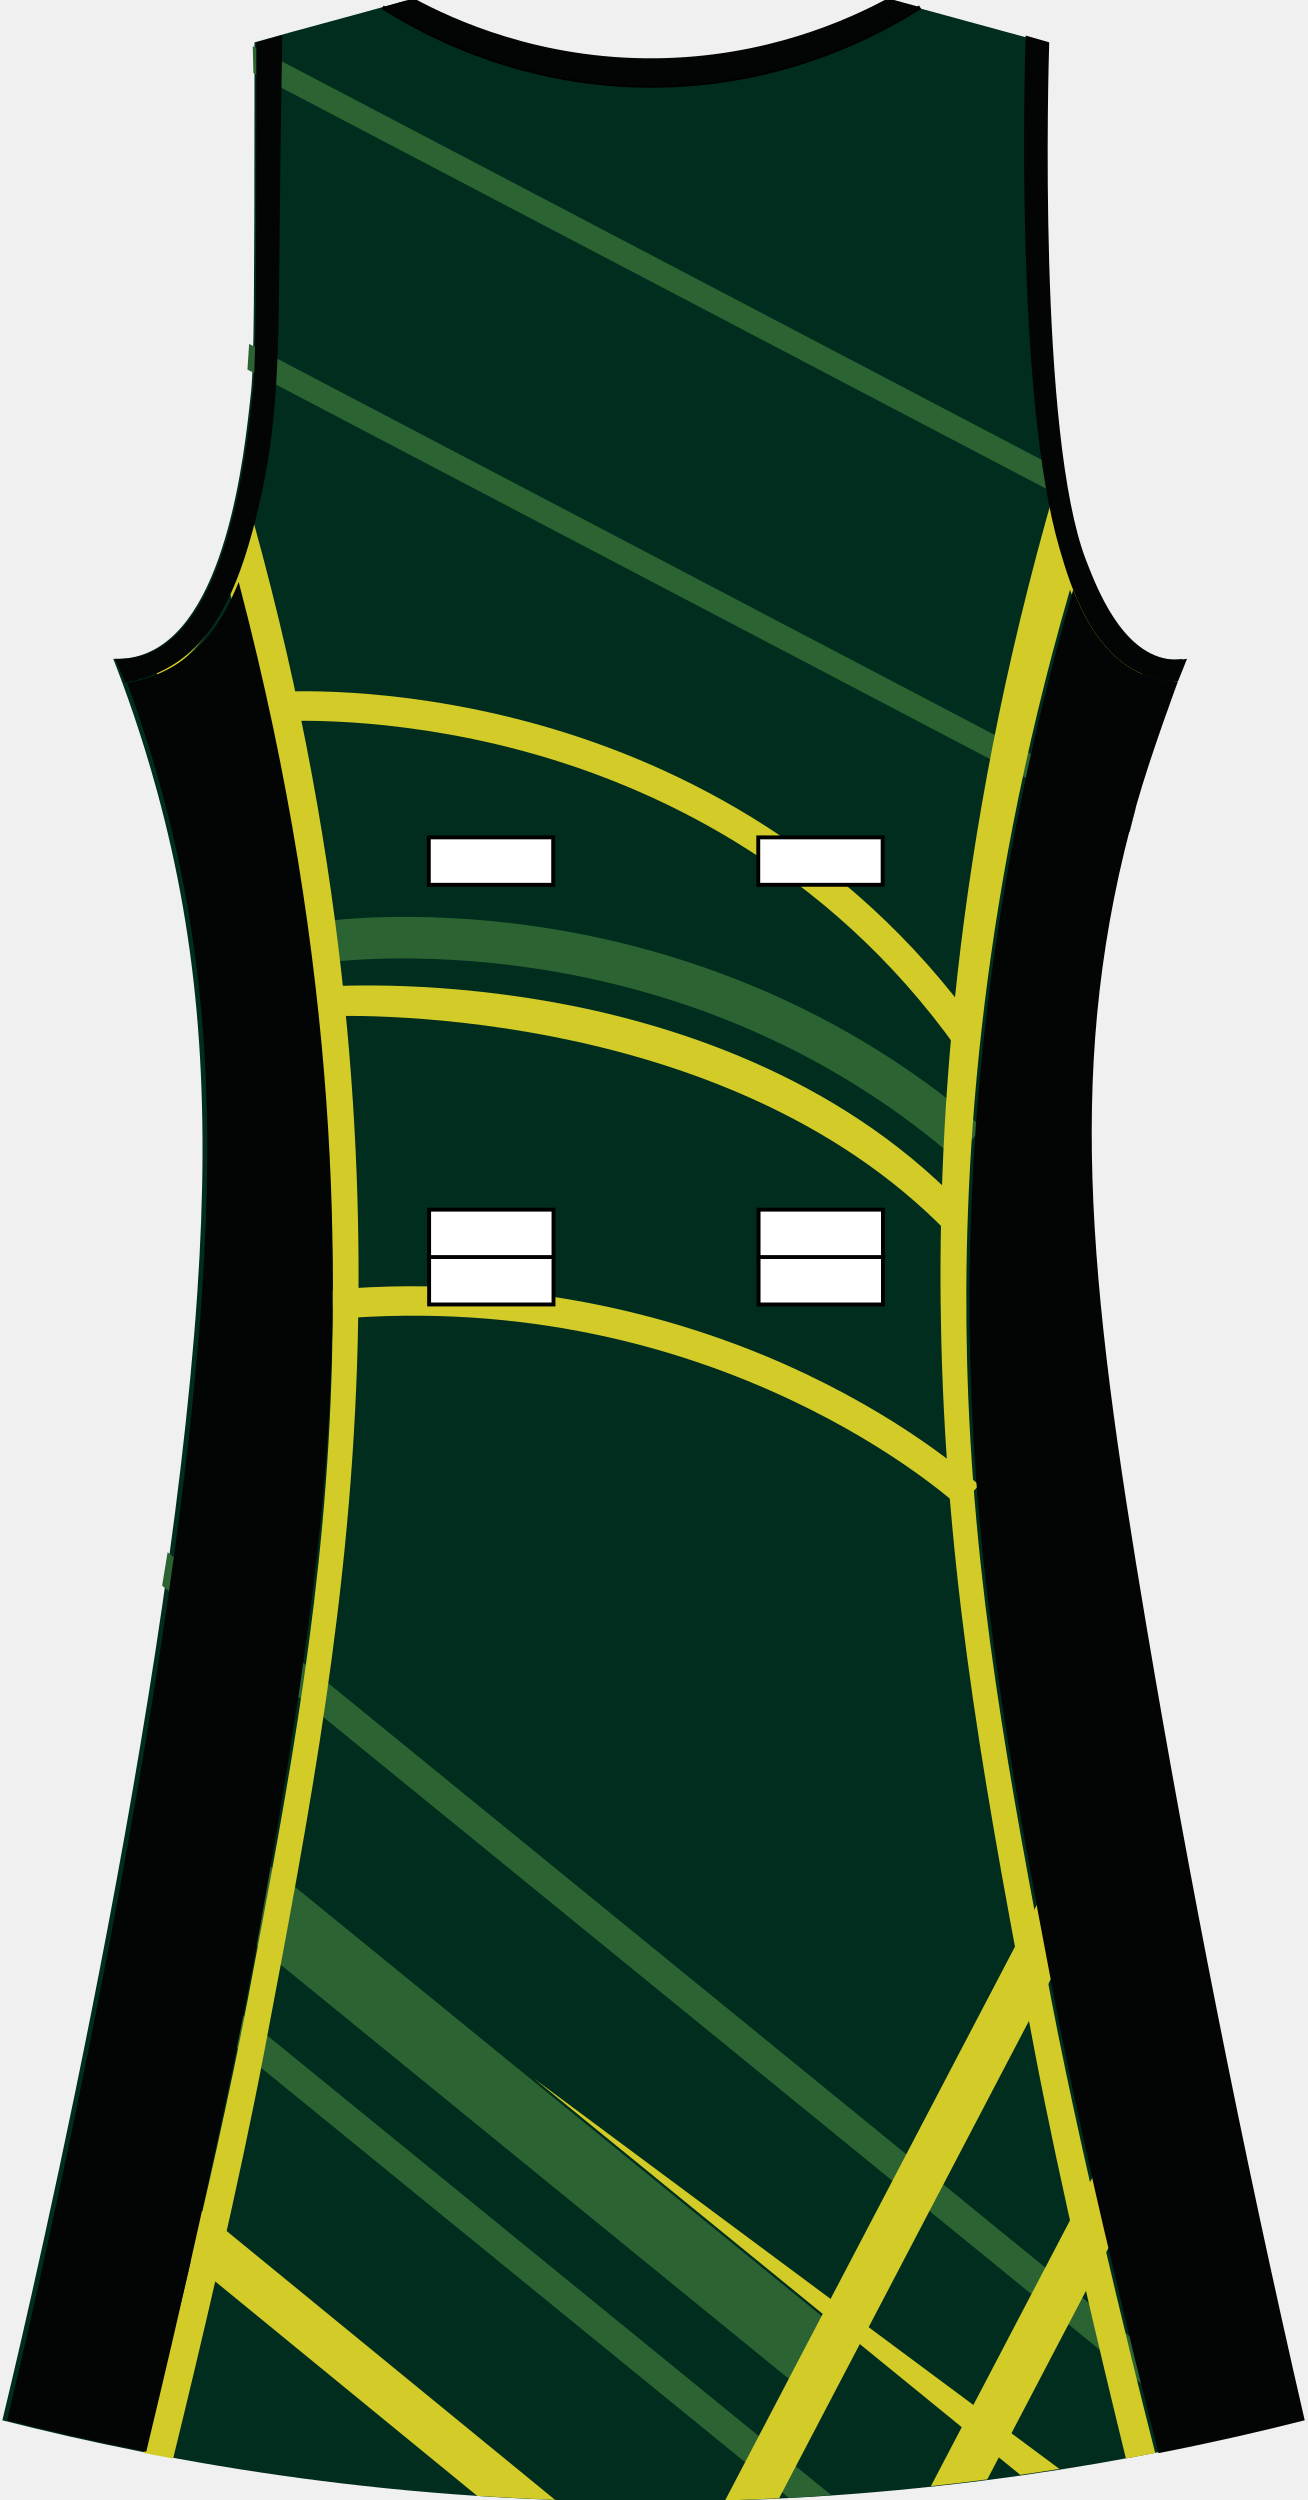
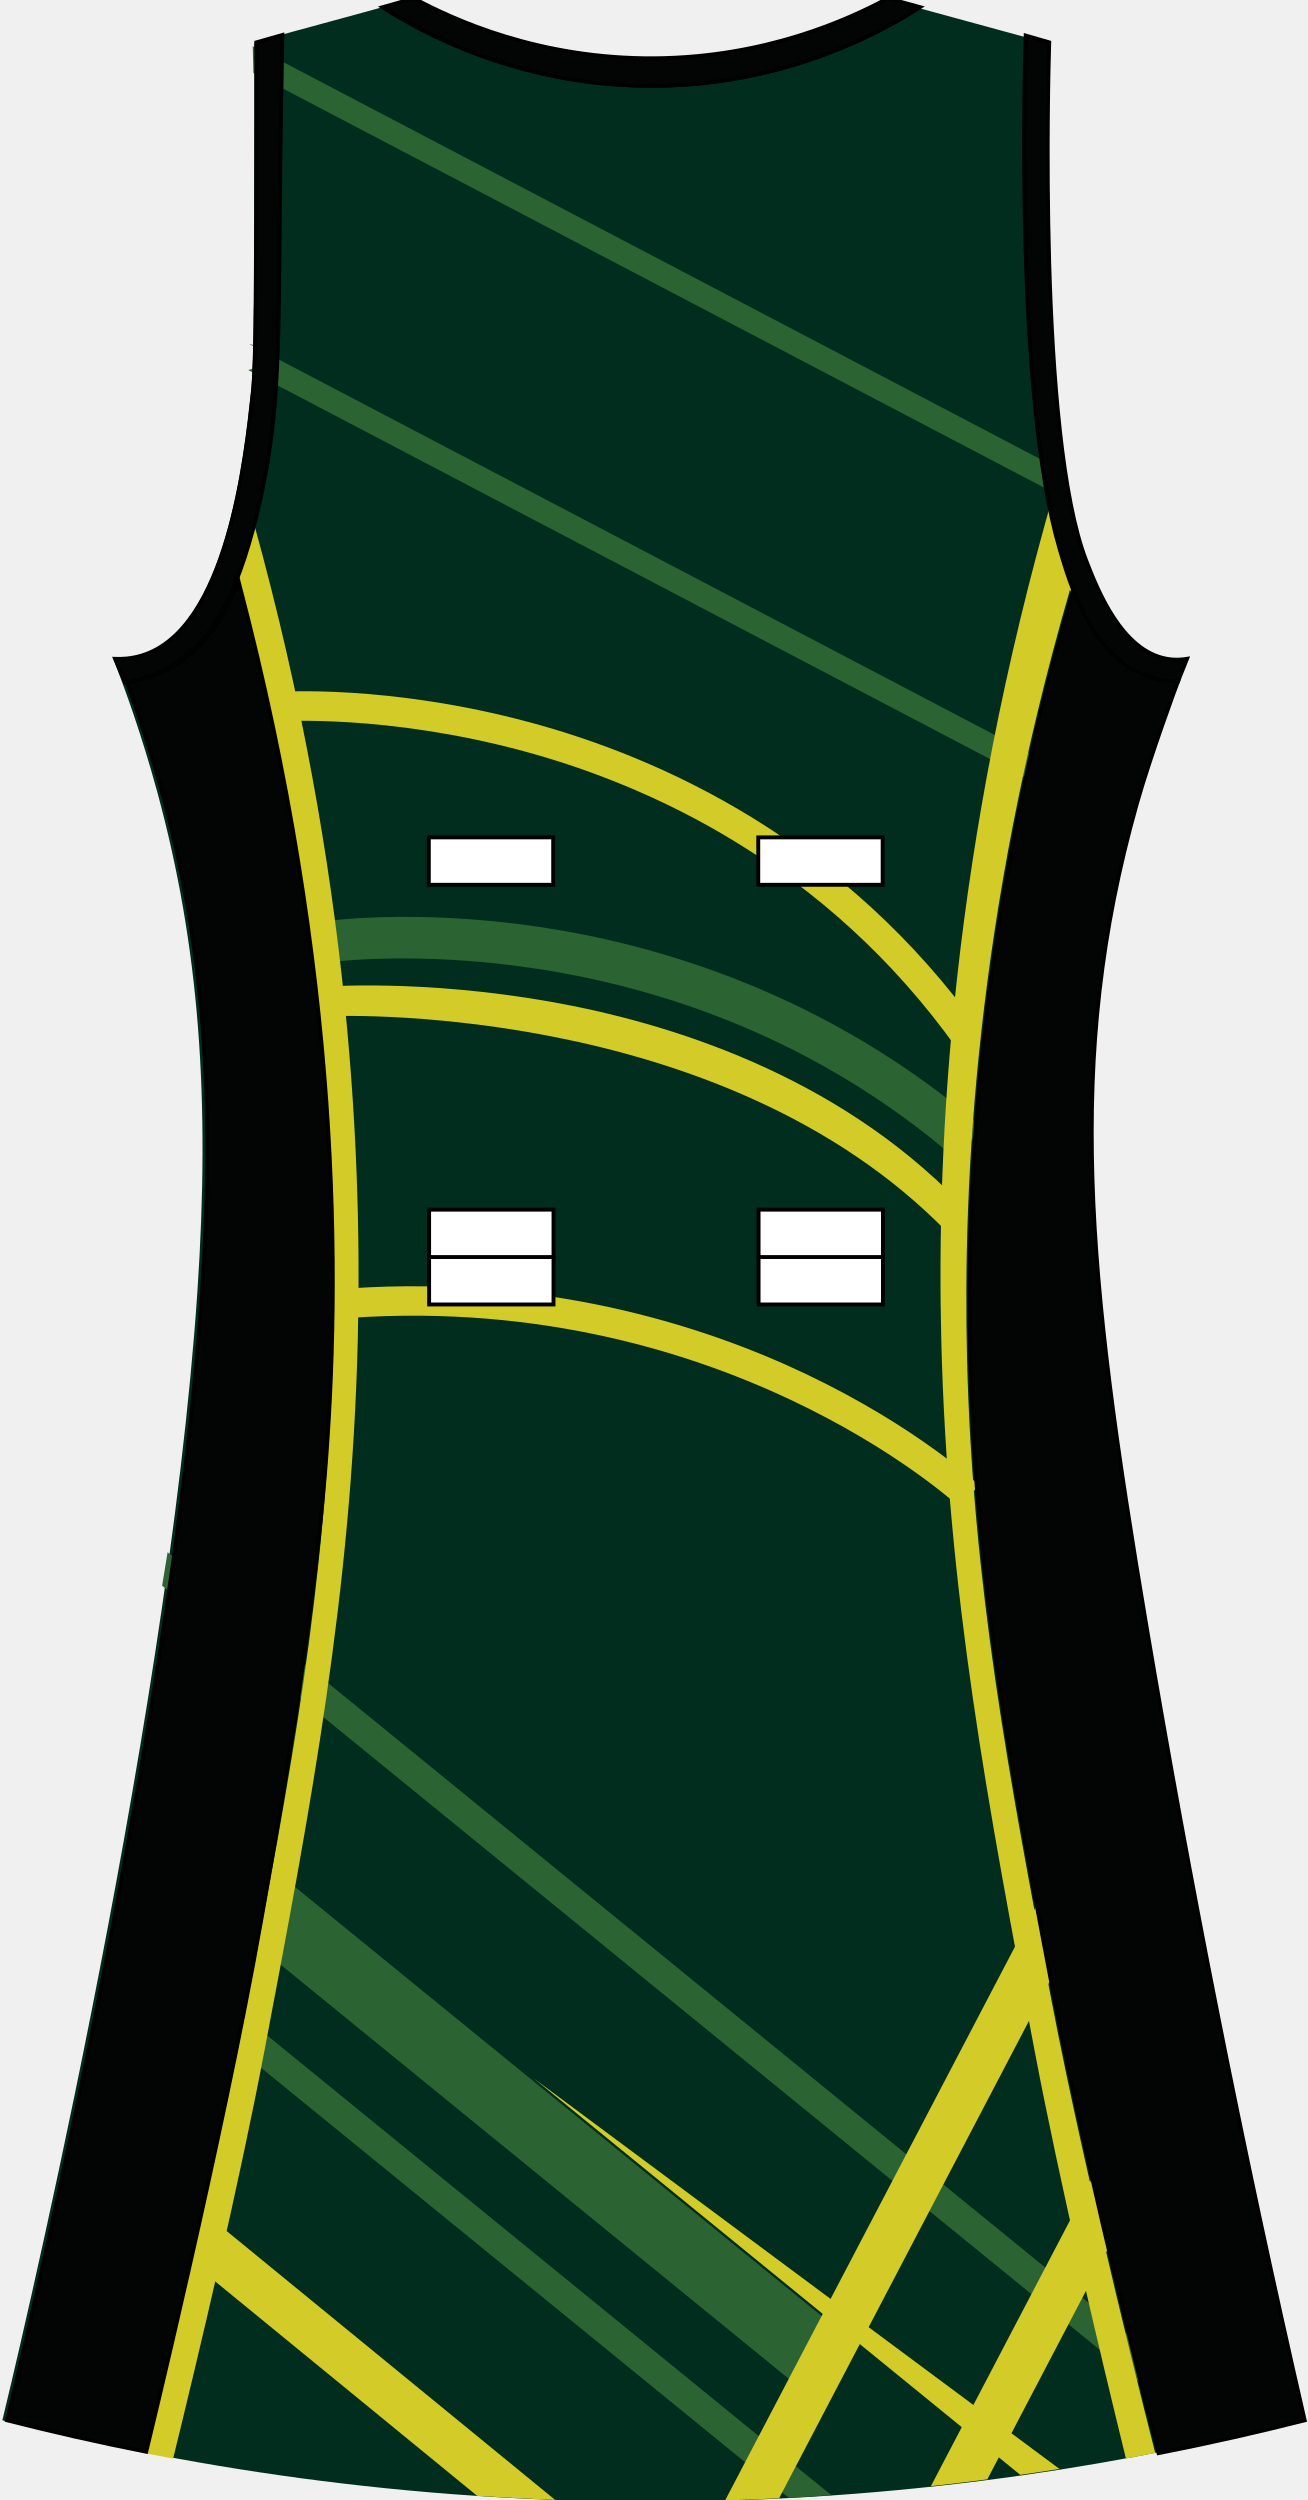
<svg xmlns="http://www.w3.org/2000/svg" version="1.1" id="Layer_1" x="0px" y="0px" viewBox="0 0 335.2 641.14" style="enable-background:new 0 0 335.2 641.14;" xml:space="preserve">
  <style type="text/css">
	
	@font-face{font-family:'codaheavy';src:url('/fonts/coda-heavy-webfont.woff') format('woff')}
	text{font-family:Impact,codaheavy,sans-serif}
	.Number.fill{fill:#000}
	.NumberOutline.stroke{fill:none;stroke:#777;stroke-width:2.5}
	.Colour1.fill{fill:#002D1D;}
	.Colour2.fill{fill:#2B6432;}
	.Colour3.fill{fill:#D2CB28;}
- 	.Colour4.fill{fill:#030505;}
- 	.NeckAndArmTrim.fill{fill:#030505;}
+ 	.SidePanels.fill{fill:#030505;stroke:#000000;stroke-miterlimit:10;}
+ 	.NeckAndArmTrim.fill{fill:#030505;stroke:#000000;stroke-miterlimit:10;}
	.st0{fill:none;stroke:#000000;stroke-miterlimit:10;}
	.st1{fill:#FFFFFF;stroke:#000000;}
	
</style>
  <path class="Colour1 fill" d="M227.8-0.07c13.79,3.76,26.28,7.17,40.07,10.94c-0.2,6.16-2.96,100.85,9.48,132.91  c2.78,7.17,8.98,23.15,20.69,25.19c2.21,0.39,4.09,0.18,5.17,0c-3.6,8.71-8.47,21.51-12.93,37.35  c-18.38,65.18-12.7,120.54,2.59,211.1c10.87,64.39,24.18,132.3,40.52,203.28c-41.35,10.53-95.94,20.27-160.36,20.85  c-70,0.63-128.92-9.77-172.43-20.85c1.82-7.43,42.27-174.64,50.01-289.28c3.35-49.63,0.53-88.77-10.35-128.57  c-3.92-14.34-8.11-25.96-11.21-33.88c1.63,0.07,4.11-0.01,6.9-0.87c21.95-6.76,26.65-50.8,28.45-67.76  c0.78-7.35,0.82-29.03,0.86-72.1c0.01-7.33,0-13.37,0-17.37C78.48,7.1,90.69,3.97,103.91,0.2l5.61,3.09l2.53,2.27l4.87,2.36  l5.15,1.98l4.22,1.42c0,0,5.25,2.17,5.81,2.17s5.43,1.04,5.43,1.04l7.12,1.42l11.9,1.13l8.24,0.66c0,0,7.21-0.19,7.5-0.28  c0.28-0.09,6.56,0,6.84-0.09c0.28-0.09,8.62-0.94,8.62-0.94l6.37-1.32l4.4-1.23l11.15-3.87l9.56-3.87l5.81-3.02L227.8-0.07z" />
  <path class="st0" d="M234.58,1.45" />
  <path class="st0" d="M99.53,1.45" />
  <path class="st0" d="M98.13,1.85c9.78,6.23,35.6,20.83,71.39,20.13c32.89-0.64,56.56-13.85,66.44-20.15" />
  <path class="Colour2 fill" d="M245.12,297.17l6.83-8.03c-40.03-34.56-84.02-47.06-113.87-51.46c-32.37-4.77-55.09-1.4-56.04-1.25  l1.58,10.45C84.48,246.75,172.29,234.29,245.12,297.17z" />
  <path class="Colour2 fill" d="M64.98,18.73c-0.06-3.18-0.13-5.55-0.16-6.9l206.01,108.03c0.42,2.47,0.89,5,1.44,7.56L64.98,18.73z" />
-   <path class="Colour2 fill" d="M63.89,88.21l227.32,119.21c-0.52,2.01-1.02,4.02-1.49,6.03L63.46,94.79  C63.61,92.61,63.76,90.41,63.89,88.21z" />
+   <path class="Colour2 fill" d="M63.89,88.21l227.32,119.21c-0.52,2.01-1.02,4.02-1.49,6.03L63.46,94.79  C63.61,95.61,73.76,90.41,63.89,88.21z" />
  <path class="Colour2 fill" d="M41.58,406.66c0.48-2.89,0.94-5.75,1.4-8.57l276.83,225.6c-3.04,0.71-6.15,1.42-9.32,2.12L41.58,406.66z" />
  <path class="Colour2 fill" d="M37.04,452.44l180.04,146.72l-11.14,13.87L33.42,472.44C34.66,465.73,35.86,459.08,37.04,452.44z" />
  <path class="Colour2 fill" d="M28.43,498.9c0.53-2.76,1.07-5.52,1.59-8.27l183.18,149.28c-3.59,0.25-7.23,0.48-10.9,0.68L28.43,498.9z" />
  <path class="Colour3 fill" d="M245.97,386.4l5.12-5.52c-0.65-0.61-16.11-15.04-44.41-28.51c-26.05-12.4-68.33-26.21-121.76-21.59  l0.64,7.53C184.43,329.73,245.37,385.83,245.97,386.4z" />
  <path class="Colour3 fill" d="M243.21,316.3l2.97-7.81c-31.89-32.96-74.79-46.26-105.16-51.62c-32.78-5.78-57.73-3.86-58.77-3.77  l0.6,7.53C83.84,260.56,184.79,255.92,243.21,316.3z" />
  <path class="Colour3 fill" d="M245.48,269l6.09-4.4c-35.07-49.3-82.29-70.37-115.72-79.36c-36.19-9.73-63.74-7.85-64.9-7.76l0.54,7.53  c0.27-0.02,27.66-1.86,62.69,7.6C166.35,201.3,211.77,221.6,245.48,269z" />
  <path class="Colour3 fill" d="M142.35,641.1c-6.78-0.25-13.44-0.59-19.98-1.02L17.33,554.1c0.92-4.37,1.84-8.75,2.73-13.09L142.35,641.1z  " />
  <path class="Colour3 fill" d="M294.45,433.98c1.05,6.59,2.14,13.16,3.25,19.69L199.8,640.7c-4.56,0.23-9.18,0.42-13.85,0.56  L294.45,433.98z" />
  <path class="Colour3 fill" d="M253.2,635.85c-4.74,0.62-9.56,1.21-14.47,1.74l68.63-131.11c1.25,6.42,2.49,12.69,3.72,18.79L253.2,635.85  z" />
  <path class="Colour3 fill" d="M136.93,533.05L271.7,633.17c-3.3,0.53-6.65,1.03-10.05,1.52L136.93,533.05z" />
  <path class="Colour3 fill" d="M312.11,625.82c-1.62,0.36-3.26,0.71-4.91,1.06C308.85,626.54,310.49,626.18,312.11,625.82z" />
  <path class="Colour3 fill" d="M303.08,627.74c-1.59,0.33-3.19,0.65-4.81,0.97C299.89,628.4,301.49,628.07,303.08,627.74z" />
  <path class="Colour3 fill" d="M320.92,623.82c-1.71,0.4-3.43,0.8-5.17,1.19C317.5,624.62,319.21,624.22,320.92,623.82z" />
  <path class="Colour3 fill" d="M269.55,512.44C258.88,456.29,249.42,406.5,248,348.47c-1.12-45.65,2.3-113.81,26.21-196.53l0.17-0.72  c3.34,8.55,8.84,18.17,18.4,21.89c0.6-1.82,1.21-3.63,1.81-5.4c-9.25-4.39-14.39-17.6-16.85-23.94c-1.22-3.14-2.29-6.88-3.23-11.07  c-1.48-2.7-2.73-5.48-3.78-8.17l-0.19,0.8c-26.58,91.96-30.39,167.73-29.14,218.47c1.58,64.51,12.1,119.86,23.96,182.28  c6.52,34.32,16.8,77.57,23.39,104.43c2.54-0.47,5.04-0.94,7.51-1.42C296.11,628.45,278.72,560.65,269.55,512.44z" />
  <path class="Colour3 fill" d="M329.39,621.79c-1.78,0.44-3.57,0.88-5.39,1.31C325.82,622.66,327.61,622.23,329.39,621.79z" />
  <path class="Colour3 fill" d="M21.04,625.82c1.62,0.36,3.26,0.71,4.91,1.06C24.3,626.54,22.67,626.18,21.04,625.82z" />
  <path class="Colour3 fill" d="M30.07,627.74c1.59,0.33,3.19,0.65,4.81,0.97C33.26,628.4,31.66,628.07,30.07,627.74z" />
  <path class="Colour3 fill" d="M12.23,623.82c1.71,0.4,3.43,0.8,5.17,1.19C15.66,624.62,13.94,624.22,12.23,623.82z" />
  <path class="Colour3 fill" d="M63.6,512.44c10.67-56.15,20.13-105.94,21.55-163.97c1.12-45.65-2.3-113.81-26.21-196.53l-0.17-0.72  c-3.34,8.55-8.84,18.17-18.4,21.89c-0.6-1.82-1.21-3.63-1.81-5.4c9.25-4.39,15.98-15.89,18.44-22.23c1.22-3.14,2.29-6.88,3.23-11.07  c1.48-2.7,1.14-7.19,2.19-9.88l0.19,0.8c26.58,91.96,30.39,167.73,29.14,218.47c-1.58,64.51-12.1,119.86-23.96,182.28  c-6.52,34.32-16.8,77.57-23.39,104.43c-2.54-0.47-5.04-0.94-7.51-1.42C37.04,628.45,54.44,560.65,63.6,512.44z" />
  <path class="Colour3 fill" d="M3.77,621.79c1.78,0.44,3.57,0.88,5.39,1.31C7.33,622.66,5.54,622.23,3.77,621.79z" />
-   <path class="Colour4 fill" d="M301.81,174.71c-1.85-0.03-4.64-0.28-7.73-1.4c-9.87-3.58-15.48-13.39-18.88-22.09l-0.17,0.72  c-23.91,82.72-27.33,150.88-26.21,196.53c1.42,58.03,10.88,107.82,21.55,163.97c9.2,48.44,26.73,116.68,26.73,116.68  c13.48-2.63,26-5.5,37.5-8.42c-16.35-70.98-29.65-138.88-40.52-203.28c-15.28-90.56-20.96-145.91-2.59-211.1  c3.54-12.57,10.6-31.55,10.62-31.6L301.81,174.71z" />
-   <path class="Colour4 fill" d="M32.85,175.05c2.63-0.44,6.36-1.36,10.35-3.47c8.08-4.28,13.67-11.59,18.02-22.32l0.18,0.72  c26.04,99.49,26.1,177.68,21.89,228.53C79.9,419.43,71.97,464.23,66.9,492.9c-9.88,55.82-29.4,135.87-29.4,135.87  c-12.83-2.54-24.75-5.28-35.7-8.07c1.82-7.43,42.27-174.64,50.01-289.28c3.35-49.63,0.53-88.77-10.35-128.57  c-3.01-11.02-6.19-20.43-8.9-27.8L32.85,175.05z" />
+   <path class="SidePanels fill" d="M301.81,174.71c-1.85-0.03-4.64-0.28-7.73-1.4c-9.87-3.58-15.48-13.39-18.88-22.09l-0.17,0.72  c-23.91,82.72-27.33,150.88-26.21,196.53c1.42,58.03,10.88,107.82,21.55,163.97c9.2,48.44,26.73,116.68,26.73,116.68  c13.48-2.63,26-5.5,37.5-8.42c-16.35-70.98-29.65-138.88-40.52-203.28c-15.28-90.56-20.96-145.91-2.59-211.1  c3.54-12.57,10.6-31.55,10.62-31.6L301.81,174.71z" />
+   <path class="SidePanels fill" d="M32.85,175.05c2.63-0.44,6.36-1.36,10.35-3.47c8.08-4.28,13.67-11.59,18.02-22.32l0.18,0.72  c26.04,99.49,26.1,177.68,21.89,228.53C79.9,419.43,71.97,464.23,66.9,492.9c-9.88,55.82-29.4,135.87-29.4,135.87  c-12.83-2.54-24.75-5.28-35.7-8.07c1.82-7.43,42.27-174.64,50.01-289.28c3.35-49.63,0.53-88.77-10.35-128.57  c-3.01-11.02-6.19-20.43-8.9-27.8L32.85,175.05z" />
  <path class="NeckAndArmTrim fill" d="M98.13,1.85c9.78,6.23,35.6,20.83,71.39,20.13c32.89-0.64,56.56-13.85,66.44-20.15l-8.27-2.26  c-10.15,5.48-31.3,15.13-59.67,15.38c-29.63,0.26-51.7-9.88-61.9-15.38L98.13,1.85z" />
  <path class="NeckAndArmTrim fill" d="M32.1,175.05c2.63-0.44,6.36-1.36,10.35-3.47c11.75-6.23,18.24-18.86,23.28-39.09  c5.95-23.9,5.69-41.68,6.04-78.18c0.19-20.28,0.47-36.38,0.64-45.34l-6.68,1.9c0,4,0.01,10.04,0,17.37  c-0.04,43.07-0.08,64.76-0.86,72.1c-1.81,16.96-6.5,61-28.45,67.76c-2.79,0.86-5.27,0.93-6.9,0.87L32.1,175.05z" />
  <path class="NeckAndArmTrim fill" d="M302.11,174.72c-1.84-0.01-4.77-0.22-8.03-1.41c-14.29-5.19-19.66-23.43-22.31-32.46  c-11.52-39.2-8.98-124.25-8.73-131.73l6.04,1.74c-0.2,6.16-2.96,100.85,9.48,132.91c2.78,7.17,8.98,23.15,20.69,25.19  c2.21,0.39,4.09,0.18,5.17,0L302.11,174.72z" />
  <g id="BBodyLogos" />
  <g>
    <rect x="109.97" y="214.75" class="st1" width="31.9" height="12.16" />
    <rect x="194.46" y="214.75" class="st1" width="31.9" height="12.16" />
    <rect x="194.54" y="322.38" class="st1" width="31.9" height="12.16" />
    <rect x="110.05" y="322.38" class="st1" width="31.9" height="12.16" />
    <rect x="110.05" y="310.22" class="st1" width="31.9" height="12.16" />
    <rect x="194.54" y="310.22" class="st1" width="31.9" height="12.16" />
  </g>
</svg>
